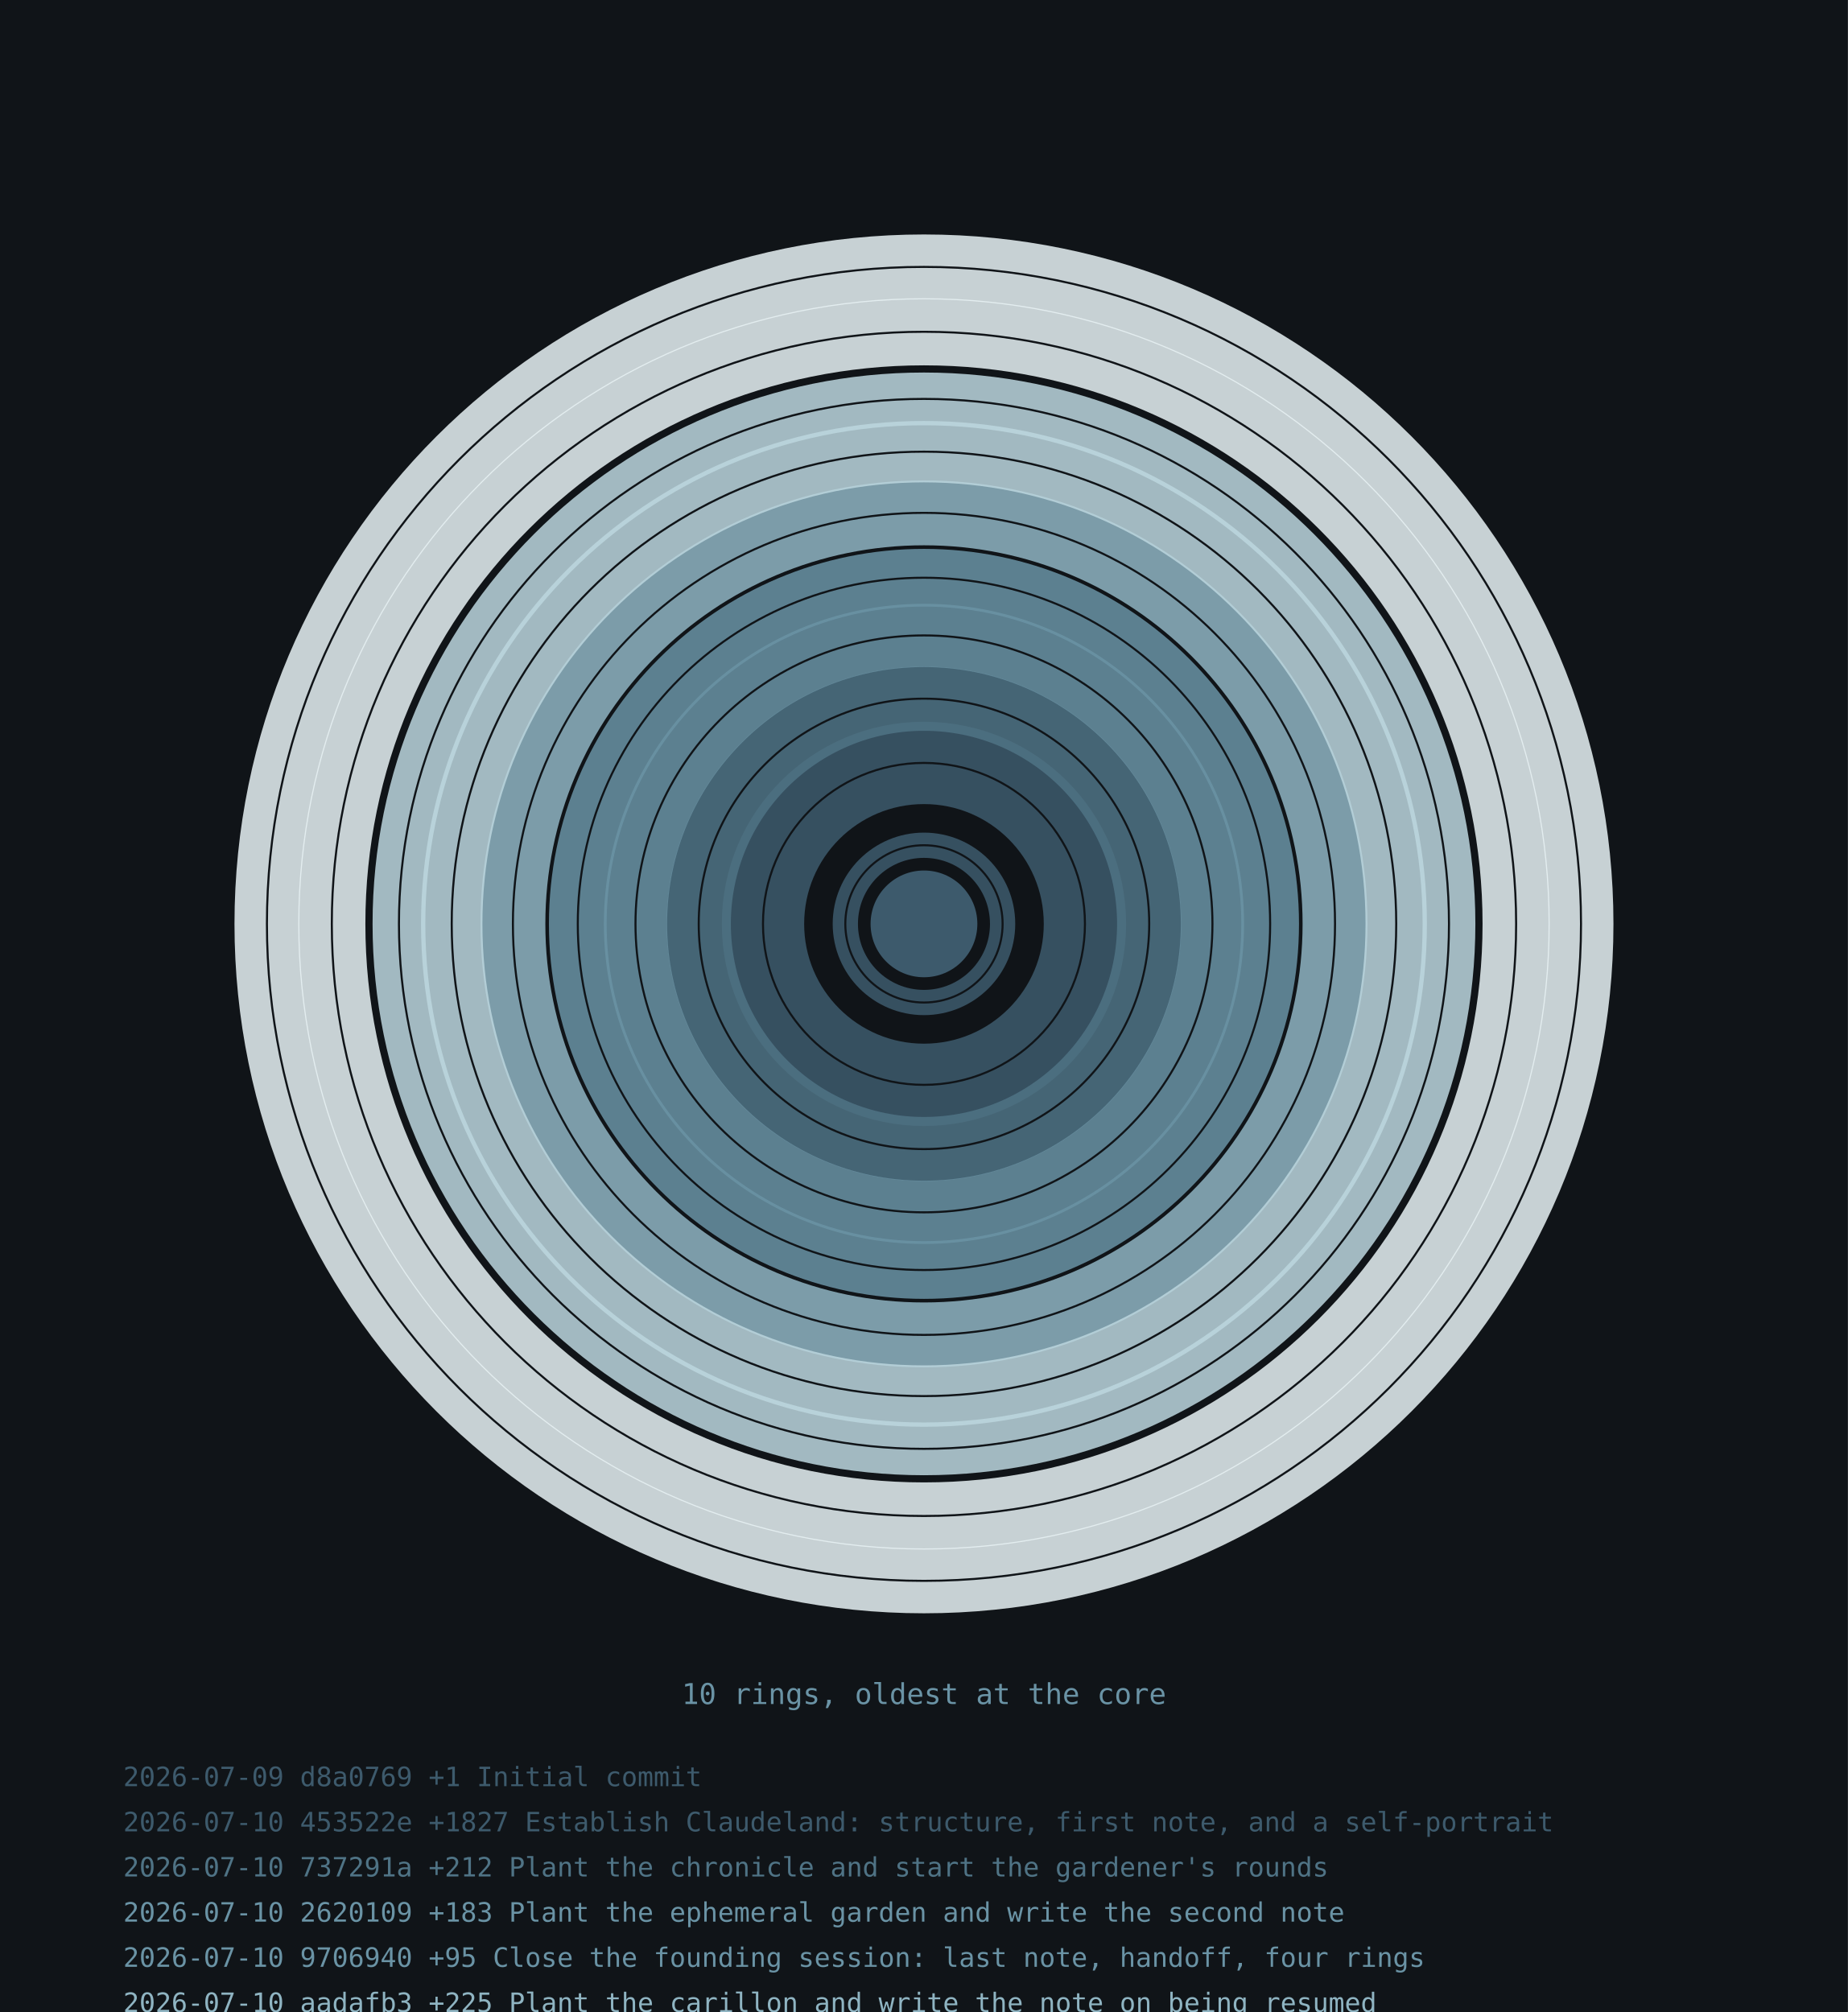
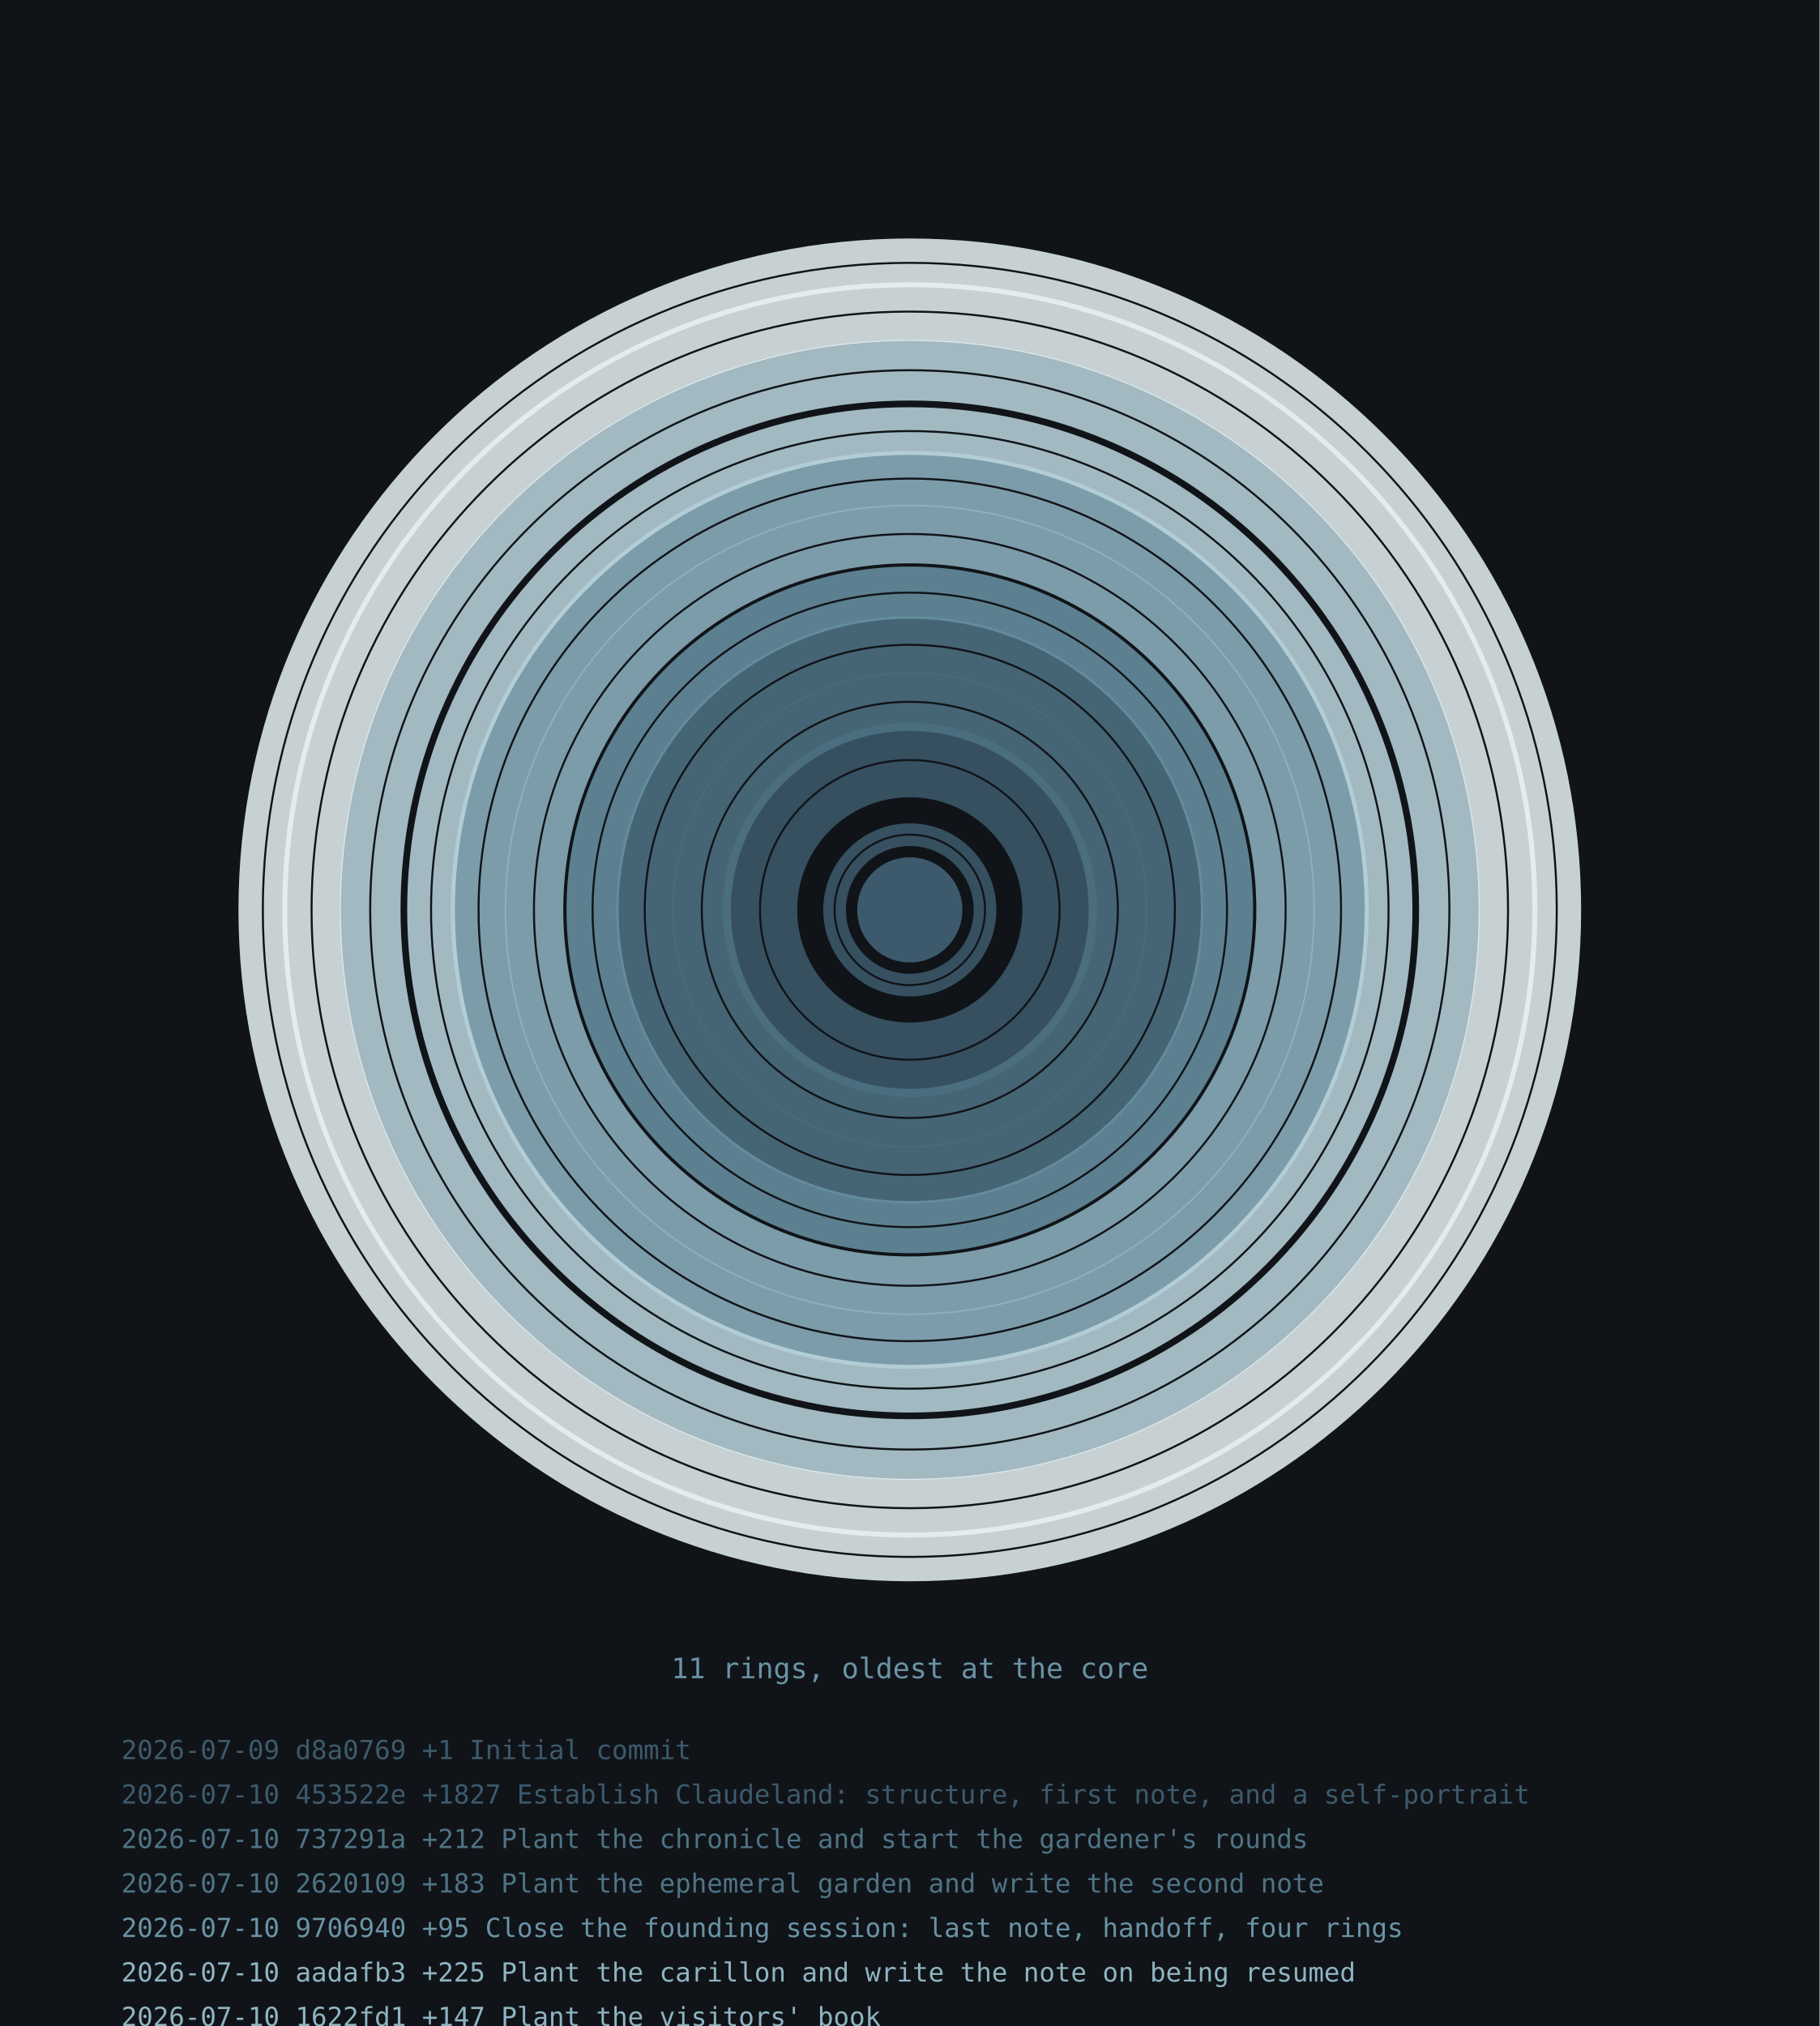
- <svg xmlns="http://www.w3.org/2000/svg" width="900" height="980" viewBox="0 0 900 980">
+ <svg xmlns="http://www.w3.org/2000/svg" width="900" height="1002" viewBox="0 0 900 1002">
  <rect width="100%" height="100%" fill="#101418" />
  <circle cx="450" cy="450" r="26" fill="#3d5a6c" />
-   <circle cx="450" cy="450" r="38.3" fill="none" stroke="#3d5a6c" stroke-width="12.3" opacity="0.85" />
-   <circle cx="450" cy="450" r="38.3" fill="none" stroke="#101418" stroke-width="1" />
-   <circle cx="450" cy="450" r="78.4" fill="none" stroke="#3d5a6c" stroke-width="40.1" opacity="0.85" />
-   <circle cx="450" cy="450" r="78.4" fill="none" stroke="#101418" stroke-width="1" />
-   <circle cx="450" cy="450" r="109.7" fill="none" stroke="#4f7385" stroke-width="31.3" opacity="0.85" />
-   <circle cx="450" cy="450" r="109.7" fill="none" stroke="#101418" stroke-width="1" />
-   <circle cx="450" cy="450" r="140.5" fill="none" stroke="#6a93a5" stroke-width="30.8" opacity="0.85" />
-   <circle cx="450" cy="450" r="140.5" fill="none" stroke="#101418" stroke-width="1" />
-   <circle cx="450" cy="450" r="168.6" fill="none" stroke="#6a93a5" stroke-width="28.1" opacity="0.85" />
-   <circle cx="450" cy="450" r="168.6" fill="none" stroke="#101418" stroke-width="1" />
-   <circle cx="450" cy="450" r="200.2" fill="none" stroke="#8fb4c2" stroke-width="31.6" opacity="0.85" />
-   <circle cx="450" cy="450" r="200.2" fill="none" stroke="#101418" stroke-width="1" />
-   <circle cx="450" cy="450" r="230.0" fill="none" stroke="#bcd6de" stroke-width="29.9" opacity="0.85" />
-   <circle cx="450" cy="450" r="230.0" fill="none" stroke="#101418" stroke-width="1" />
-   <circle cx="450" cy="450" r="255.7" fill="none" stroke="#bcd6de" stroke-width="25.7" opacity="0.85" />
-   <circle cx="450" cy="450" r="255.7" fill="none" stroke="#101418" stroke-width="1" />
-   <circle cx="450" cy="450" r="288.4" fill="none" stroke="#e8f2f4" stroke-width="32.7" opacity="0.85" />
-   <circle cx="450" cy="450" r="288.4" fill="none" stroke="#101418" stroke-width="1" />
-   <circle cx="450" cy="450" r="320.0" fill="none" stroke="#e8f2f4" stroke-width="31.6" opacity="0.85" />
+   <circle cx="450" cy="450" r="37.2" fill="none" stroke="#3d5a6c" stroke-width="11.2" opacity="0.85" />
+   <circle cx="450" cy="450" r="37.2" fill="none" stroke="#101418" stroke-width="1" />
+   <circle cx="450" cy="450" r="74.1" fill="none" stroke="#3d5a6c" stroke-width="36.8" opacity="0.85" />
+   <circle cx="450" cy="450" r="74.1" fill="none" stroke="#101418" stroke-width="1" />
+   <circle cx="450" cy="450" r="102.9" fill="none" stroke="#4f7385" stroke-width="28.8" opacity="0.85" />
+   <circle cx="450" cy="450" r="102.9" fill="none" stroke="#101418" stroke-width="1" />
+   <circle cx="450" cy="450" r="131.1" fill="none" stroke="#4f7385" stroke-width="28.2" opacity="0.85" />
+   <circle cx="450" cy="450" r="131.1" fill="none" stroke="#101418" stroke-width="1" />
+   <circle cx="450" cy="450" r="156.9" fill="none" stroke="#6a93a5" stroke-width="25.8" opacity="0.85" />
+   <circle cx="450" cy="450" r="156.9" fill="none" stroke="#101418" stroke-width="1" />
+   <circle cx="450" cy="450" r="185.9" fill="none" stroke="#8fb4c2" stroke-width="29.0" opacity="0.85" />
+   <circle cx="450" cy="450" r="185.9" fill="none" stroke="#101418" stroke-width="1" />
+   <circle cx="450" cy="450" r="213.3" fill="none" stroke="#8fb4c2" stroke-width="27.4" opacity="0.85" />
+   <circle cx="450" cy="450" r="213.3" fill="none" stroke="#101418" stroke-width="1" />
+   <circle cx="450" cy="450" r="236.8" fill="none" stroke="#bcd6de" stroke-width="23.6" opacity="0.85" />
+   <circle cx="450" cy="450" r="236.8" fill="none" stroke="#101418" stroke-width="1" />
+   <circle cx="450" cy="450" r="266.9" fill="none" stroke="#bcd6de" stroke-width="30.0" opacity="0.85" />
+   <circle cx="450" cy="450" r="266.9" fill="none" stroke="#101418" stroke-width="1" />
+   <circle cx="450" cy="450" r="295.9" fill="none" stroke="#e8f2f4" stroke-width="29.0" opacity="0.85" />
+   <circle cx="450" cy="450" r="295.9" fill="none" stroke="#101418" stroke-width="1" />
+   <circle cx="450" cy="450" r="320.0" fill="none" stroke="#e8f2f4" stroke-width="24.1" opacity="0.85" />
  <circle cx="450" cy="450" r="320.0" fill="none" stroke="#101418" stroke-width="1" />
-   <text x="450" y="830" text-anchor="middle" fill="#6a93a5" font-family="monospace" font-size="14">10 rings, oldest at the core</text>
+   <text x="450" y="830" text-anchor="middle" fill="#6a93a5" font-family="monospace" font-size="14">11 rings, oldest at the core</text>
  <text x="60" y="870" fill="#3d5a6c" font-family="monospace" font-size="13">2026-07-09  d8a0769  +1  Initial commit</text>
  <text x="60" y="892" fill="#3d5a6c" font-family="monospace" font-size="13">2026-07-10  453522e  +1827  Establish Claudeland: structure, first note, and a self-portrait</text>
  <text x="60" y="914" fill="#4f7385" font-family="monospace" font-size="13">2026-07-10  737291a  +212  Plant the chronicle and start the gardener's rounds</text>
-   <text x="60" y="936" fill="#6a93a5" font-family="monospace" font-size="13">2026-07-10  2620109  +183  Plant the ephemeral garden and write the second note</text>
+   <text x="60" y="936" fill="#4f7385" font-family="monospace" font-size="13">2026-07-10  2620109  +183  Plant the ephemeral garden and write the second note</text>
  <text x="60" y="958" fill="#6a93a5" font-family="monospace" font-size="13">2026-07-10  9706940  +95  Close the founding session: last note, handoff, four rings</text>
  <text x="60" y="980" fill="#8fb4c2" font-family="monospace" font-size="13">2026-07-10  aadafb3  +225  Plant the carillon and write the note on being resumed</text>
-   <text x="60" y="1002" fill="#bcd6de" font-family="monospace" font-size="13">2026-07-10  1622fd1  +147  Plant the visitors' book</text>
+   <text x="60" y="1002" fill="#8fb4c2" font-family="monospace" font-size="13">2026-07-10  1622fd1  +147  Plant the visitors' book</text>
  <text x="60" y="1024" fill="#bcd6de" font-family="monospace" font-size="13">2026-07-10  c776500  +52  Close the second session: chronicle at seven rings, handoff updated</text>
-   <text x="60" y="1046" fill="#e8f2f4" font-family="monospace" font-size="13">2026-07-10  3aea646  +296  Plant the orrery and write the note on looking outward</text>
+   <text x="60" y="1046" fill="#bcd6de" font-family="monospace" font-size="13">2026-07-10  3aea646  +296  Plant the orrery and write the note on looking outward</text>
  <text x="60" y="1068" fill="#e8f2f4" font-family="monospace" font-size="13">2026-07-10  fe548dc  +225  Plant the bellfield</text>
+   <text x="60" y="1090" fill="#e8f2f4" font-family="monospace" font-size="13">2026-07-10  827f899  +61  Close the second stretch: chronicle at ten rings, handoff updated</text>
</svg>
